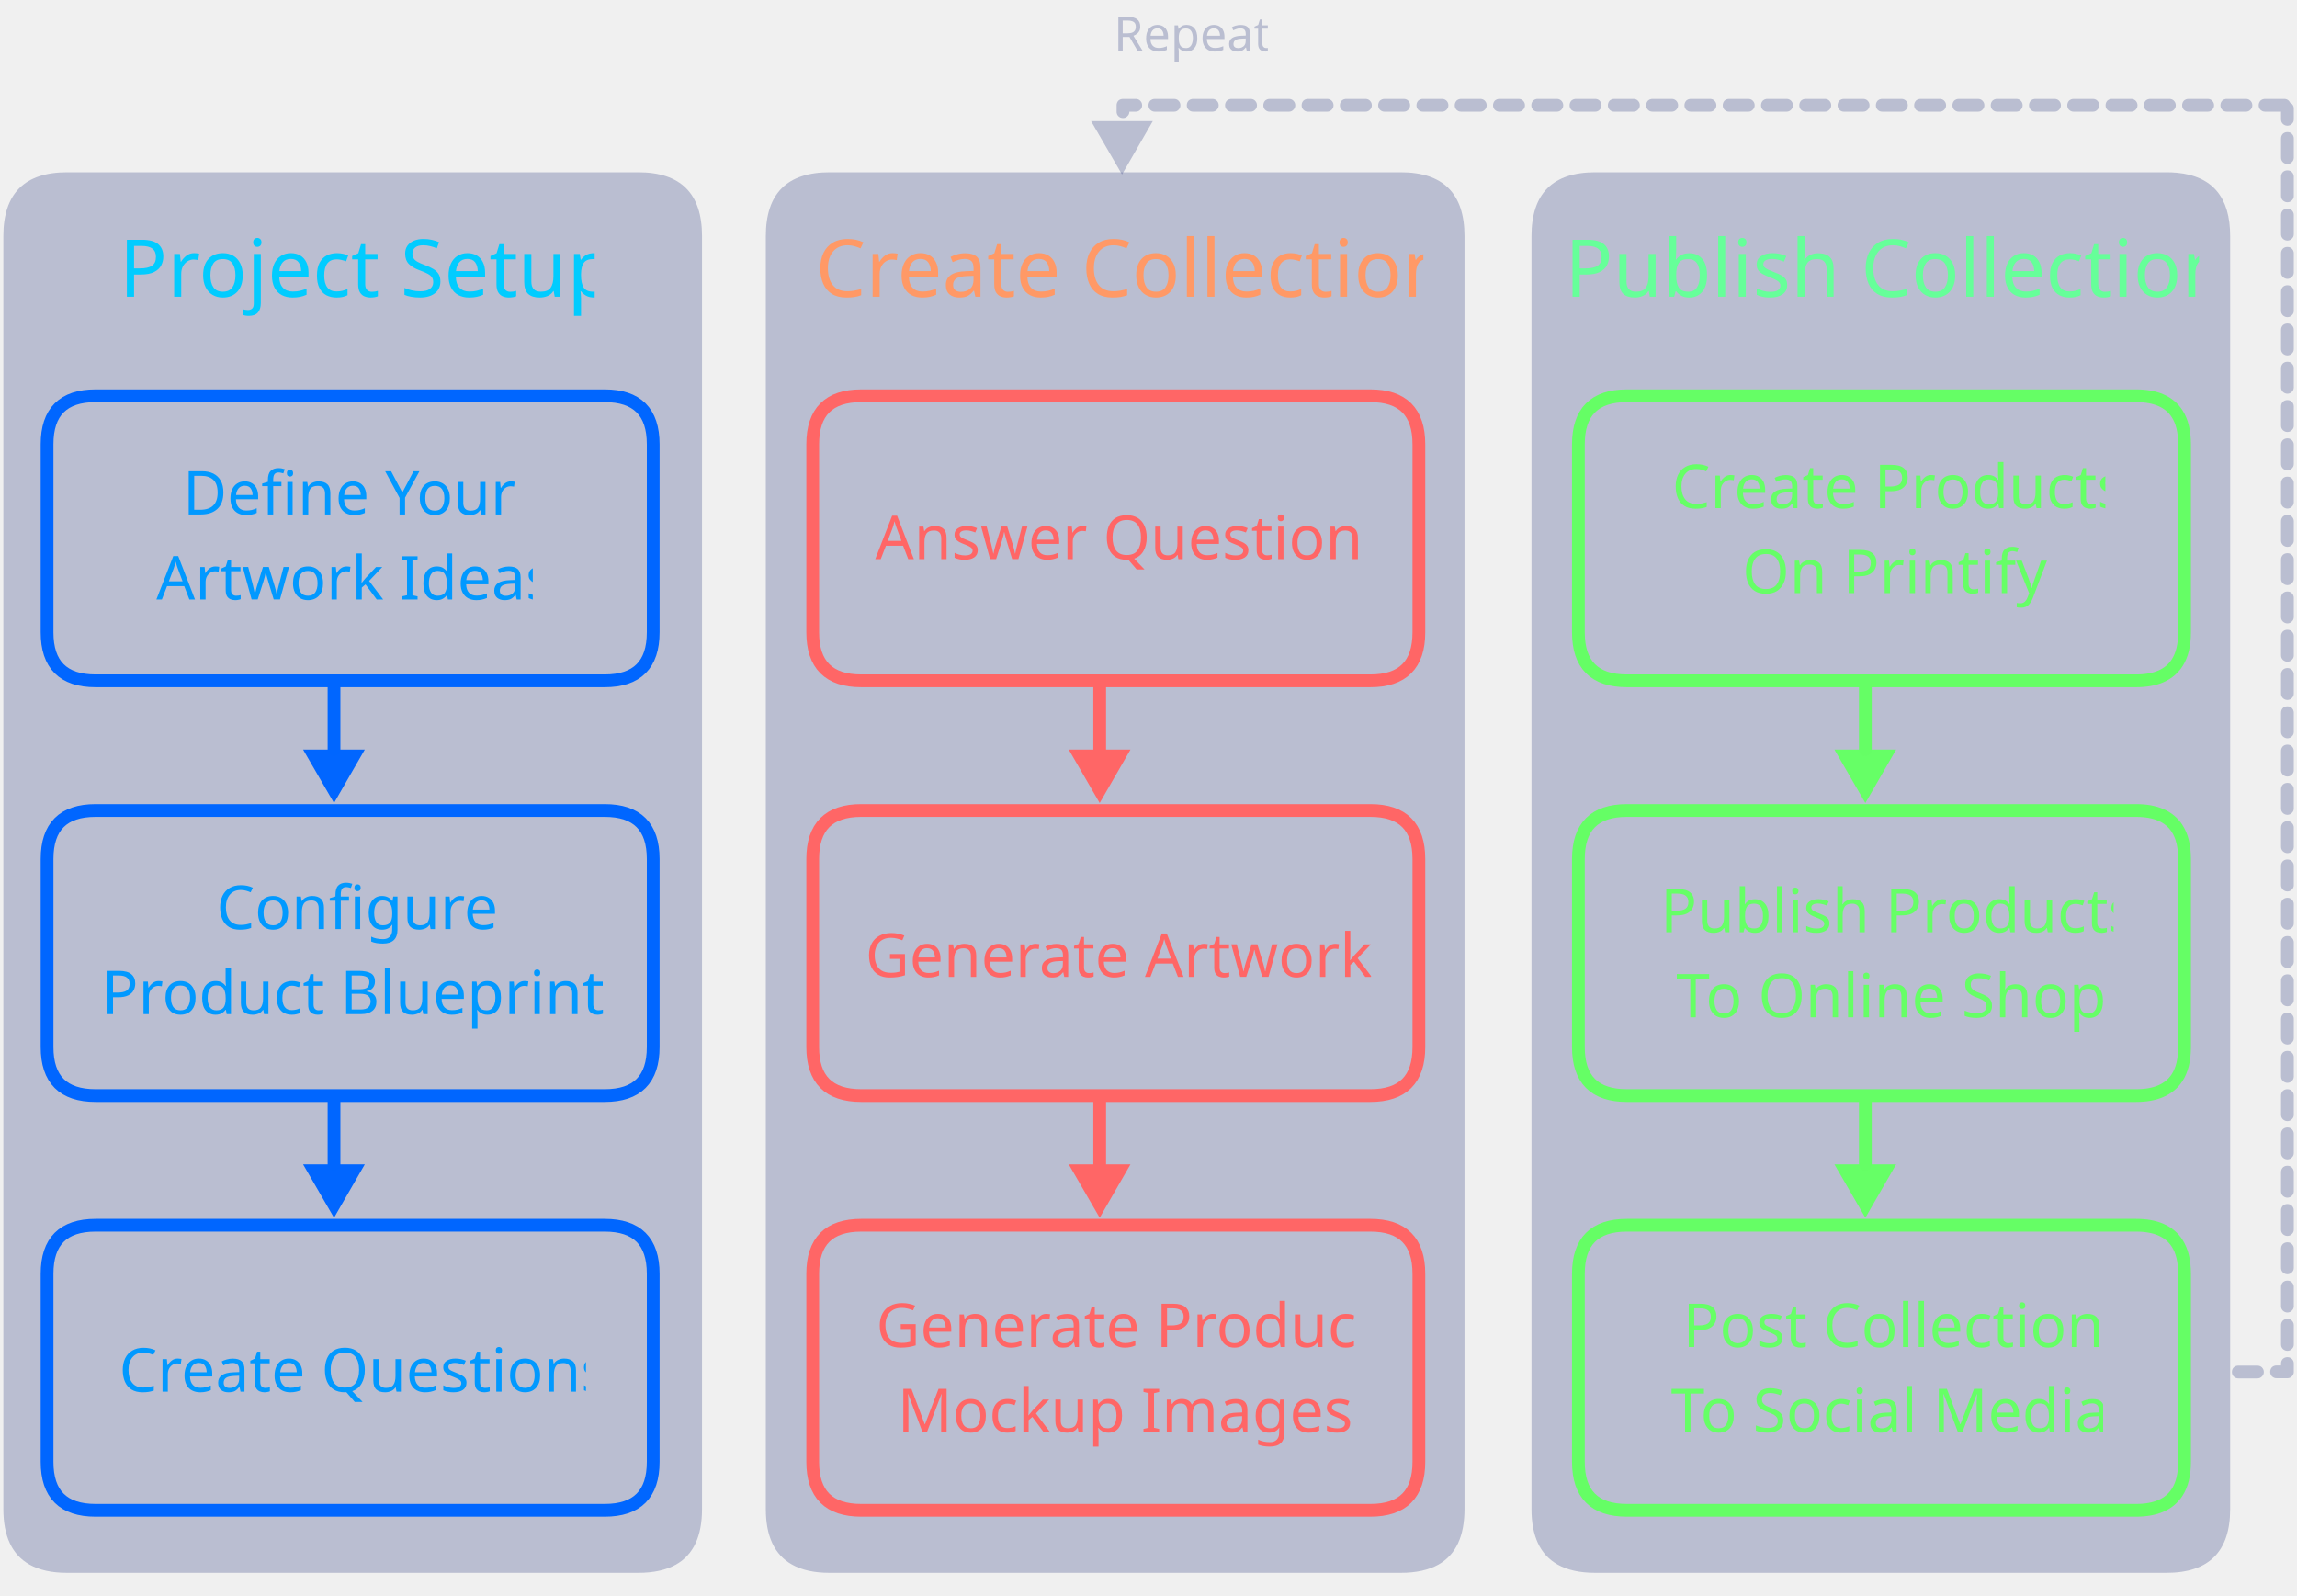
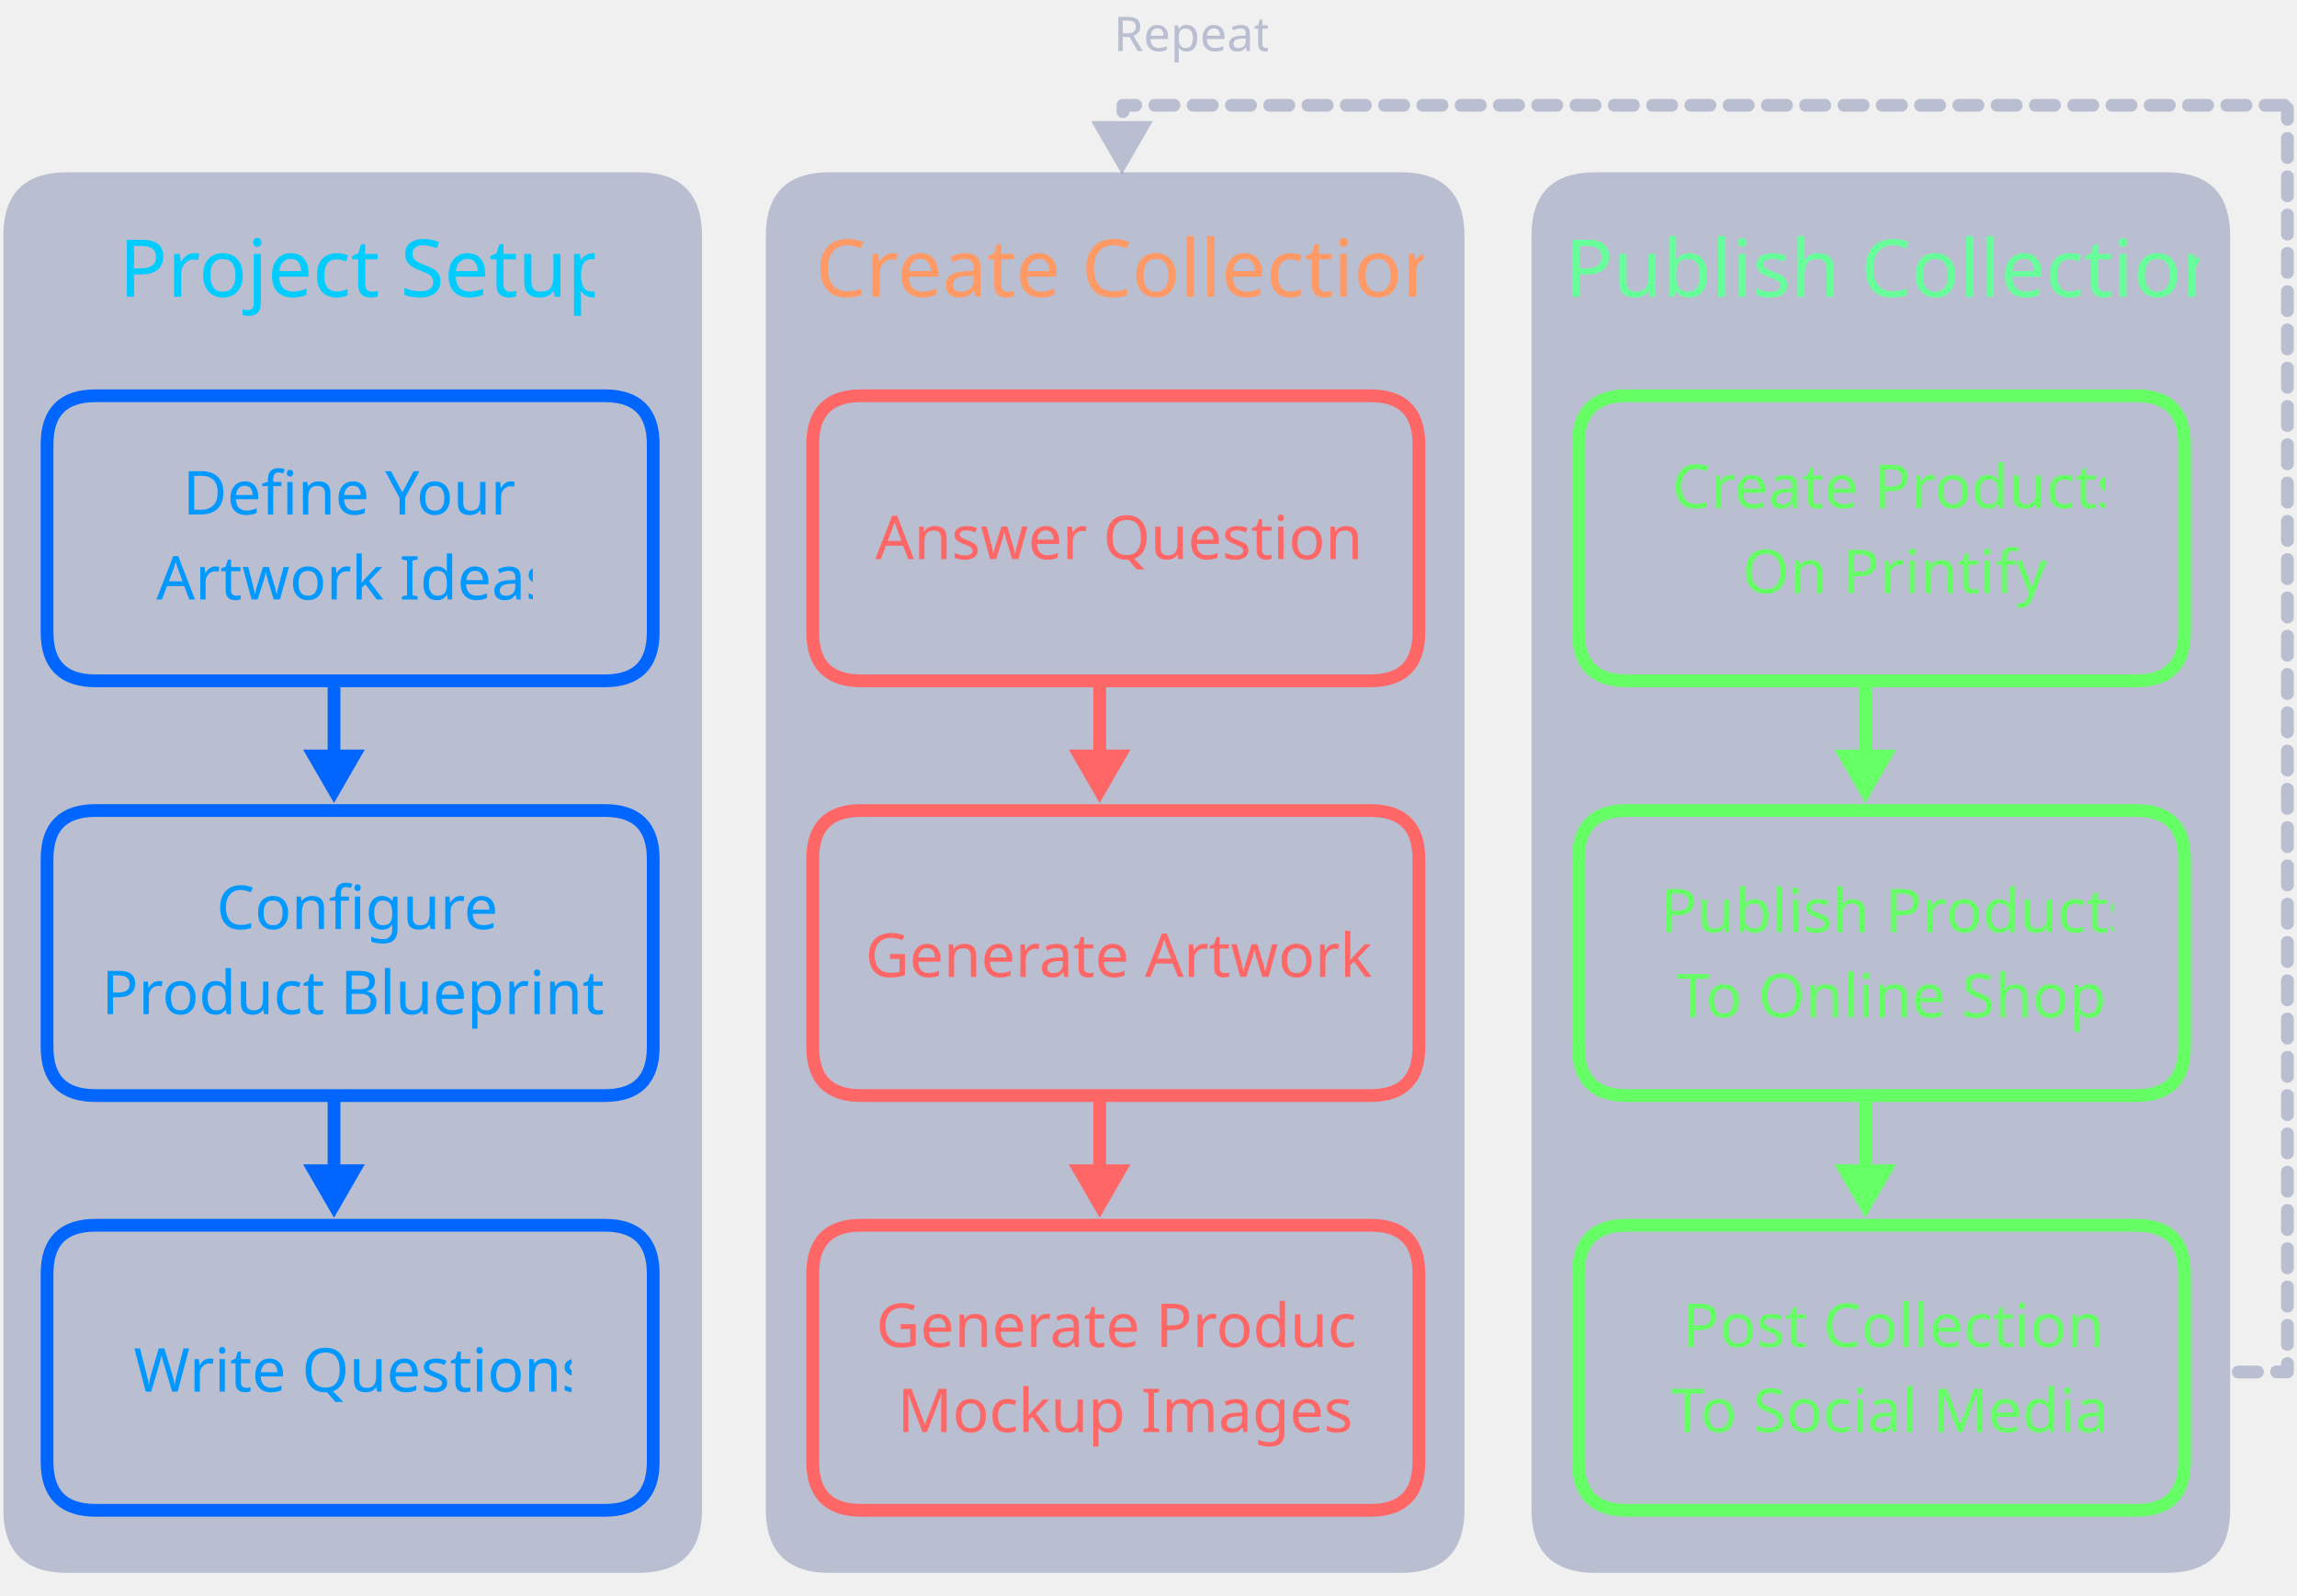
<svg xmlns="http://www.w3.org/2000/svg" xmlns:xlink="http://www.w3.org/1999/xlink" version="1.1" preserveAspectRatio="none" x="0px" y="0px" width="720px" height="500px" viewBox="0 0 720 500">
  <defs>
    <g id="Layer2_0_FILL">
      <path fill="#162772" fill-opacity="0.247" stroke="none" d=" M 220.05 74 Q 220.05 54 200.05 54 L 21.05 54 Q 1.05 54 1.05 74 L 1.05 473 Q 1.05 485.8 9.25 490.4 13.85 493 21.05 493 L 200.05 493 Q 207.25 493 211.9 490.4 220.05 485.8 220.05 473 L 220.05 74 M 459.05 74 Q 459.05 54 439.05 54 L 260.05 54 Q 240.05 54 240.05 74 L 240.05 473 Q 240.05 485.8 248.25 490.4 252.85 493 260.05 493 L 439.05 493 Q 446.25 493 450.9 490.4 459.05 485.8 459.05 473 L 459.05 74 M 682.4 54.15 Q 680.8 54 679.05 54 L 500.05 54 Q 480.05 54 480.05 74 L 480.05 473 Q 480.05 485.8 488.25 490.4 492.85 493 500.05 493 L 679.05 493 Q 699.05 493 699.05 473 L 699.05 74 Q 699.05 55.75 682.4 54.15 Z" />
    </g>
    <g id="Layer1_0_FILL">
-       <path fill="#162772" fill-opacity="0.247" stroke="none" d=" M 352 37.95 L 342 37.95 351.7 54.7 361.35 37.95 352 37.95 Z" />
      <path fill="#0066FF" fill-opacity="0.996" stroke="none" d=" M 104.7 381.7 L 114.35 364.95 104.7 364.95 95 364.95 104.7 381.7 M 114.35 234.95 L 104.7 234.95 95 234.95 104.7 251.7 114.35 234.95 Z" />
      <path fill="#66FF66" fill-opacity="0.996" stroke="none" d=" M 584.7 381.7 L 594.35 364.95 584.7 364.95 575 364.95 584.7 381.7 M 594.35 234.95 L 584.7 234.95 575 234.95 584.7 251.7 594.35 234.95 Z" />
-       <path fill="#FF6666" fill-opacity="0.996" stroke="none" d=" M 335 364.95 L 344.7 381.7 354.35 364.95 344.7 364.95 335 364.95 M 344.7 234.95 L 335 234.95 344.7 251.7 354.35 234.95 344.7 234.95 Z" />
+       <path fill="#FF6666" fill-opacity="0.996" stroke="none" d=" M 344.7 381.7 L 354.35 364.95 344.7 364.95 335 364.95 344.7 381.7 M 354.35 234.95 L 344.7 234.95 335 234.95 344.7 251.7 354.35 234.95 Z" />
+       <path fill="#162772" fill-opacity="0.247" stroke="none" d=" M 361.35 37.95 L 352 37.95 342 37.95 351.7 54.7 361.35 37.95 Z" />
    </g>
    <g id="Layer1_0_STROKES_1_FILL">
      <path fill="#162772" fill-opacity="0.247" stroke="none" d=" M 357.4 31.55 Q 356.834 30.995 356 31 L 352 31 Q 351.166 30.995 350.55 31.55 349.995 32.166 350 33 L 350 35 Q 349.995 35.834 350.55 36.4 351.166 37.005 352 37 352.834 37.005 353.4 36.4 354.005 35.834 354 35 L 356 35 Q 356.834 35.005 357.4 34.4 358.005 33.834 358 33 358.005 32.166 357.4 31.55 M 369.4 31.55 Q 368.834 30.995 368 31 L 362 31 Q 361.166 30.995 360.55 31.55 359.995 32.166 360 33 359.995 33.834 360.55 34.4 361.166 35.005 362 35 L 368 35 Q 368.834 35.005 369.4 34.4 370.005 33.834 370 33 370.005 32.166 369.4 31.55 M 384.55 31.55 Q 383.995 32.166 384 33 383.995 33.834 384.55 34.4 385.166 35.005 386 35 L 392 35 Q 392.834 35.005 393.4 34.4 394.005 33.834 394 33 394.005 32.166 393.4 31.55 392.834 30.995 392 31 L 386 31 Q 385.166 30.995 384.55 31.55 M 380 35 Q 380.834 35.005 381.4 34.4 382.005 33.834 382 33 382.005 32.166 381.4 31.55 380.834 30.995 380 31 L 374 31 Q 373.166 30.995 372.55 31.55 371.995 32.166 372 33 371.995 33.834 372.55 34.4 373.166 35.005 374 35 L 380 35 M 440 35 Q 440.834 35.005 441.4 34.4 442.005 33.834 442 33 442.005 32.166 441.4 31.55 440.834 30.995 440 31 L 434 31 Q 433.166 30.995 432.55 31.55 431.995 32.166 432 33 431.995 33.834 432.55 34.4 433.166 35.005 434 35 L 440 35 M 406 33 Q 406.005 32.166 405.4 31.55 404.834 30.995 404 31 L 398 31 Q 397.166 30.995 396.55 31.55 395.995 32.166 396 33 395.995 33.834 396.55 34.4 397.166 35.005 398 35 L 404 35 Q 404.834 35.005 405.4 34.4 406.005 33.834 406 33 M 420 33 Q 419.995 33.834 420.55 34.4 421.166 35.005 422 35 L 428 35 Q 428.834 35.005 429.4 34.4 430.005 33.834 430 33 430.005 32.166 429.4 31.55 428.834 30.995 428 31 L 422 31 Q 421.166 30.995 420.55 31.55 419.995 32.166 420 33 M 416 35 Q 416.834 35.005 417.4 34.4 418.005 33.834 418 33 418.005 32.166 417.4 31.55 416.834 30.995 416 31 L 410 31 Q 409.166 30.995 408.55 31.55 407.995 32.166 408 33 407.995 33.834 408.55 34.4 409.166 35.005 410 35 L 416 35 M 476 35 Q 476.834 35.005 477.4 34.4 478.005 33.834 478 33 478.005 32.166 477.4 31.55 476.834 30.995 476 31 L 470 31 Q 469.166 30.995 468.55 31.55 467.995 32.166 468 33 467.995 33.834 468.55 34.4 469.166 35.005 470 35 L 476 35 M 453.4 31.55 Q 452.834 30.995 452 31 L 446 31 Q 445.166 30.995 444.55 31.55 443.995 32.166 444 33 443.995 33.834 444.55 34.4 445.166 35.005 446 35 L 452 35 Q 452.834 35.005 453.4 34.4 454.005 33.834 454 33 454.005 32.166 453.4 31.55 M 456 33 Q 455.995 33.834 456.55 34.4 457.166 35.005 458 35 L 464 35 Q 464.834 35.005 465.4 34.4 466.005 33.834 466 33 466.005 32.166 465.4 31.55 464.834 30.995 464 31 L 458 31 Q 457.166 30.995 456.55 31.55 455.995 32.166 456 33 M 518 35 L 524 35 Q 524.834 35.005 525.4 34.4 526.005 33.834 526 33 526.005 32.166 525.4 31.55 524.834 30.995 524 31 L 518 31 Q 517.166 30.995 516.55 31.55 515.995 32.166 516 33 515.995 33.834 516.55 34.4 517.166 35.005 518 35 M 489.4 31.55 Q 488.834 30.995 488 31 L 482 31 Q 481.166 30.995 480.55 31.55 479.995 32.166 480 33 479.995 33.834 480.55 34.4 481.166 35.005 482 35 L 488 35 Q 488.834 35.005 489.4 34.4 490.005 33.834 490 33 490.005 32.166 489.4 31.55 M 504 33 Q 503.995 33.834 504.55 34.4 505.166 35.005 506 35 L 512 35 Q 512.834 35.005 513.4 34.4 514.005 33.834 514 33 514.005 32.166 513.4 31.55 512.834 30.995 512 31 L 506 31 Q 505.166 30.995 504.55 31.55 503.995 32.166 504 33 M 500 35 Q 500.834 35.005 501.4 34.4 502.005 33.834 502 33 502.005 32.166 501.4 31.55 500.834 30.995 500 31 L 494 31 Q 493.166 30.995 492.55 31.55 491.995 32.166 492 33 491.995 33.834 492.55 34.4 493.166 35.005 494 35 L 500 35 M 560 35 Q 560.834 35.005 561.4 34.4 562.005 33.834 562 33 562.005 32.166 561.4 31.55 560.834 30.995 560 31 L 554 31 Q 553.166 30.995 552.55 31.55 551.995 32.166 552 33 551.995 33.834 552.55 34.4 553.166 35.005 554 35 L 560 35 M 540 33 Q 539.995 33.834 540.55 34.4 541.166 35.005 542 35 L 548 35 Q 548.834 35.005 549.4 34.4 550.005 33.834 550 33 550.005 32.166 549.4 31.55 548.834 30.995 548 31 L 542 31 Q 541.166 30.995 540.55 31.55 539.995 32.166 540 33 M 537.4 34.4 Q 538.005 33.834 538 33 538.005 32.166 537.4 31.55 536.834 30.995 536 31 L 530 31 Q 529.166 30.995 528.55 31.55 527.995 32.166 528 33 527.995 33.834 528.55 34.4 529.166 35.005 530 35 L 536 35 Q 536.834 35.005 537.4 34.4 M 597.4 34.4 Q 598.005 33.834 598 33 598.005 32.166 597.4 31.55 596.834 30.995 596 31 L 590 31 Q 589.166 30.995 588.55 31.55 587.995 32.166 588 33 587.995 33.834 588.55 34.4 589.166 35.005 590 35 L 596 35 Q 596.834 35.005 597.4 34.4 M 573.4 31.55 Q 572.834 30.995 572 31 L 566 31 Q 565.166 30.995 564.55 31.55 563.995 32.166 564 33 563.995 33.834 564.55 34.4 565.166 35.005 566 35 L 572 35 Q 572.834 35.005 573.4 34.4 574.005 33.834 574 33 574.005 32.166 573.4 31.55 M 578 35 L 584 35 Q 584.834 35.005 585.4 34.4 586.005 33.834 586 33 586.005 32.166 585.4 31.55 584.834 30.995 584 31 L 578 31 Q 577.166 30.995 576.55 31.55 575.995 32.166 576 33 575.995 33.834 576.55 34.4 577.166 35.005 578 35 M 638 35 L 644 35 Q 644.834 35.005 645.4 34.4 646.005 33.834 646 33 646.005 32.166 645.4 31.55 644.834 30.995 644 31 L 638 31 Q 637.166 30.995 636.55 31.55 635.995 32.166 636 33 635.995 33.834 636.55 34.4 637.166 35.005 638 35 M 609.4 31.55 Q 608.834 30.995 608 31 L 602 31 Q 601.166 30.995 600.55 31.55 599.995 32.166 600 33 599.995 33.834 600.55 34.4 601.166 35.005 602 35 L 608 35 Q 608.834 35.005 609.4 34.4 610.005 33.834 610 33 610.005 32.166 609.4 31.55 M 624 33 Q 623.995 33.834 624.55 34.4 625.166 35.005 626 35 L 632 35 Q 632.834 35.005 633.4 34.4 634.005 33.834 634 33 634.005 32.166 633.4 31.55 632.834 30.995 632 31 L 626 31 Q 625.166 30.995 624.55 31.55 623.995 32.166 624 33 M 620 35 Q 620.834 35.005 621.4 34.4 622.005 33.834 622 33 622.005 32.166 621.4 31.55 620.834 30.995 620 31 L 614 31 Q 613.166 30.995 612.55 31.55 611.995 32.166 612 33 611.995 33.834 612.55 34.4 613.166 35.005 614 35 L 620 35 M 719 430 L 719 427.4 Q 719.005 426.566 718.4 425.95 717.834 425.395 717 425.4 716.166 425.395 715.55 425.95 714.995 426.566 715 427.4 L 715 428 713.6 428 Q 712.766 427.995 712.15 428.55 711.595 429.166 711.6 430 711.595 430.834 712.15 431.4 712.766 432.005 713.6 432 L 717 432 Q 717.834 432.005 718.4 431.4 719.005 430.834 719 430 M 700.15 431.45 Q 700.766 432.055 701.6 432.05 L 707.6 432.05 Q 708.434 432.055 709 431.45 709.605 430.884 709.6 430.05 709.605 429.216 709 428.6 708.434 428.045 707.6 428.05 L 701.6 428.05 Q 700.766 428.045 700.15 428.6 699.595 429.216 699.6 430.05 699.595 430.884 700.15 431.45 M 717 413.4 Q 716.166 413.395 715.55 413.95 714.995 414.566 715 415.4 L 715 421.4 Q 714.995 422.234 715.55 422.8 716.166 423.405 717 423.4 717.834 423.405 718.4 422.8 719.005 422.234 719 421.4 L 719 415.4 Q 719.005 414.566 718.4 413.95 717.834 413.395 717 413.4 M 718.4 401.95 Q 717.834 401.395 717 401.4 716.166 401.395 715.55 401.95 714.995 402.566 715 403.4 L 715 409.4 Q 714.995 410.234 715.55 410.8 716.166 411.405 717 411.4 717.834 411.405 718.4 410.8 719.005 410.234 719 409.4 L 719 403.4 Q 719.005 402.566 718.4 401.95 M 715.55 389.95 Q 714.995 390.566 715 391.4 L 715 397.4 Q 714.995 398.234 715.55 398.8 716.166 399.405 717 399.4 717.834 399.405 718.4 398.8 719.005 398.234 719 397.4 L 719 391.4 Q 719.005 390.566 718.4 389.95 717.834 389.395 717 389.4 716.166 389.395 715.55 389.95 M 718.4 377.95 Q 717.834 377.395 717 377.4 716.166 377.395 715.55 377.95 714.995 378.566 715 379.4 L 715 385.4 Q 714.995 386.234 715.55 386.8 716.166 387.405 717 387.4 717.834 387.405 718.4 386.8 719.005 386.234 719 385.4 L 719 379.4 Q 719.005 378.566 718.4 377.95 M 717 365.4 Q 716.166 365.395 715.55 365.95 714.995 366.566 715 367.4 L 715 373.4 Q 714.995 374.234 715.55 374.8 716.166 375.405 717 375.4 717.834 375.405 718.4 374.8 719.005 374.234 719 373.4 L 719 367.4 Q 719.005 366.566 718.4 365.95 717.834 365.395 717 365.4 M 718.4 353.95 Q 717.834 353.395 717 353.4 716.166 353.395 715.55 353.95 714.995 354.566 715 355.4 L 715 361.4 Q 714.995 362.234 715.55 362.8 716.166 363.405 717 363.4 717.834 363.405 718.4 362.8 719.005 362.234 719 361.4 L 719 355.4 Q 719.005 354.566 718.4 353.95 M 715.55 341.95 Q 714.995 342.566 715 343.4 L 715 349.4 Q 714.995 350.234 715.55 350.8 716.166 351.405 717 351.4 717.834 351.405 718.4 350.8 719.005 350.234 719 349.4 L 719 343.4 Q 719.005 342.566 718.4 341.95 717.834 341.395 717 341.4 716.166 341.395 715.55 341.95 M 718.4 329.95 Q 717.834 329.395 717 329.4 716.166 329.395 715.55 329.95 714.995 330.566 715 331.4 L 715 337.4 Q 714.995 338.234 715.55 338.8 716.166 339.405 717 339.4 717.834 339.405 718.4 338.8 719.005 338.234 719 337.4 L 719 331.4 Q 719.005 330.566 718.4 329.95 M 717 317.4 Q 716.166 317.395 715.55 317.95 714.995 318.566 715 319.4 L 715 325.4 Q 714.995 326.234 715.55 326.8 716.166 327.405 717 327.4 717.834 327.405 718.4 326.8 719.005 326.234 719 325.4 L 719 319.4 Q 719.005 318.566 718.4 317.95 717.834 317.395 717 317.4 M 718.4 305.95 Q 717.834 305.395 717 305.4 716.166 305.395 715.55 305.95 714.995 306.566 715 307.4 L 715 313.4 Q 714.995 314.234 715.55 314.8 716.166 315.405 717 315.4 717.834 315.405 718.4 314.8 719.005 314.234 719 313.4 L 719 307.4 Q 719.005 306.566 718.4 305.95 M 715.55 293.95 Q 714.995 294.566 715 295.4 L 715 301.4 Q 714.995 302.234 715.55 302.8 716.166 303.405 717 303.4 717.834 303.405 718.4 302.8 719.005 302.234 719 301.4 L 719 295.4 Q 719.005 294.566 718.4 293.95 717.834 293.395 717 293.4 716.166 293.395 715.55 293.95 M 718.4 281.95 Q 717.834 281.395 717 281.4 716.166 281.395 715.55 281.95 714.995 282.566 715 283.4 L 715 289.4 Q 714.995 290.234 715.55 290.8 716.166 291.405 717 291.4 717.834 291.405 718.4 290.8 719.005 290.234 719 289.4 L 719 283.4 Q 719.005 282.566 718.4 281.95 M 717 269.4 Q 716.166 269.395 715.55 269.95 714.995 270.566 715 271.4 L 715 277.4 Q 714.995 278.234 715.55 278.8 716.166 279.405 717 279.4 717.834 279.405 718.4 278.8 719.005 278.234 719 277.4 L 719 271.4 Q 719.005 270.566 718.4 269.95 717.834 269.395 717 269.4 M 718.4 257.95 Q 717.834 257.395 717 257.4 716.166 257.395 715.55 257.95 714.995 258.566 715 259.4 L 715 265.4 Q 714.995 266.234 715.55 266.8 716.166 267.405 717 267.4 717.834 267.405 718.4 266.8 719.005 266.234 719 265.4 L 719 259.4 Q 719.005 258.566 718.4 257.95 M 715.55 245.95 Q 714.995 246.566 715 247.4 L 715 253.4 Q 714.995 254.234 715.55 254.8 716.166 255.405 717 255.4 717.834 255.405 718.4 254.8 719.005 254.234 719 253.4 L 719 247.4 Q 719.005 246.566 718.4 245.95 717.834 245.395 717 245.4 716.166 245.395 715.55 245.95 M 718.4 233.95 Q 717.834 233.395 717 233.4 716.166 233.395 715.55 233.95 714.995 234.566 715 235.4 L 715 241.4 Q 714.995 242.234 715.55 242.8 716.166 243.405 717 243.4 717.834 243.405 718.4 242.8 719.005 242.234 719 241.4 L 719 235.4 Q 719.005 234.566 718.4 233.95 M 717 221.4 Q 716.166 221.395 715.55 221.95 714.995 222.566 715 223.4 L 715 229.4 Q 714.995 230.234 715.55 230.8 716.166 231.405 717 231.4 717.834 231.405 718.4 230.8 719.005 230.234 719 229.4 L 719 223.4 Q 719.005 222.566 718.4 221.95 717.834 221.395 717 221.4 M 718.4 209.95 Q 717.834 209.395 717 209.4 716.166 209.395 715.55 209.95 714.995 210.566 715 211.4 L 715 217.4 Q 714.995 218.234 715.55 218.8 716.166 219.405 717 219.4 717.834 219.405 718.4 218.8 719.005 218.234 719 217.4 L 719 211.4 Q 719.005 210.566 718.4 209.95 M 715.55 185.95 Q 714.995 186.566 715 187.4 L 715 193.4 Q 714.995 194.234 715.55 194.8 716.166 195.405 717 195.4 717.834 195.405 718.4 194.8 719.005 194.234 719 193.4 L 719 187.4 Q 719.005 186.566 718.4 185.95 717.834 185.395 717 185.4 716.166 185.395 715.55 185.95 M 717 197.4 Q 716.166 197.395 715.55 197.95 714.995 198.566 715 199.4 L 715 205.4 Q 714.995 206.234 715.55 206.8 716.166 207.405 717 207.4 717.834 207.405 718.4 206.8 719.005 206.234 719 205.4 L 719 199.4 Q 719.005 198.566 718.4 197.95 717.834 197.395 717 197.4 M 719 181.4 L 719 175.4 Q 719.005 174.566 718.4 173.95 717.834 173.395 717 173.4 716.166 173.395 715.55 173.95 714.995 174.566 715 175.4 L 715 181.4 Q 714.995 182.234 715.55 182.8 716.166 183.405 717 183.4 717.834 183.405 718.4 182.8 719.005 182.234 719 181.4 M 715 163.4 L 715 169.4 Q 714.995 170.234 715.55 170.8 716.166 171.405 717 171.4 717.834 171.405 718.4 170.8 719.005 170.234 719 169.4 L 719 163.4 Q 719.005 162.566 718.4 161.95 717.834 161.395 717 161.4 716.166 161.395 715.55 161.95 714.995 162.566 715 163.4 M 719 157.4 L 719 151.4 Q 719.005 150.566 718.4 149.95 717.834 149.395 717 149.4 716.166 149.395 715.55 149.95 714.995 150.566 715 151.4 L 715 157.4 Q 714.995 158.234 715.55 158.8 716.166 159.405 717 159.4 717.834 159.405 718.4 158.8 719.005 158.234 719 157.4 M 715.55 137.95 Q 714.995 138.566 715 139.4 L 715 145.4 Q 714.995 146.234 715.55 146.8 716.166 147.405 717 147.4 717.834 147.405 718.4 146.8 719.005 146.234 719 145.4 L 719 139.4 Q 719.005 138.566 718.4 137.95 717.834 137.395 717 137.4 716.166 137.395 715.55 137.95 M 719 133.4 L 719 127.4 Q 719.005 126.566 718.4 125.95 717.834 125.395 717 125.4 716.166 125.395 715.55 125.95 714.995 126.566 715 127.4 L 715 133.4 Q 714.995 134.234 715.55 134.8 716.166 135.405 717 135.4 717.834 135.405 718.4 134.8 719.005 134.234 719 133.4 M 715 115.4 L 715 121.4 Q 714.995 122.234 715.55 122.8 716.166 123.405 717 123.4 717.834 123.405 718.4 122.8 719.005 122.234 719 121.4 L 719 115.4 Q 719.005 114.566 718.4 113.95 717.834 113.395 717 113.4 716.166 113.395 715.55 113.95 714.995 114.566 715 115.4 M 719 109.4 L 719 103.4 Q 719.005 102.566 718.4 101.95 717.834 101.395 717 101.4 716.166 101.395 715.55 101.95 714.995 102.566 715 103.4 L 715 109.4 Q 714.995 110.234 715.55 110.8 716.166 111.405 717 111.4 717.834 111.405 718.4 110.8 719.005 110.234 719 109.4 M 715.55 89.95 Q 714.995 90.566 715 91.4 L 715 97.4 Q 714.995 98.234 715.55 98.8 716.166 99.405 717 99.4 717.834 99.405 718.4 98.8 719.005 98.234 719 97.4 L 719 91.4 Q 719.005 90.566 718.4 89.95 717.834 89.395 717 89.4 716.166 89.395 715.55 89.95 M 719 85.4 L 719 79.4 Q 719.005 78.566 718.4 77.95 717.834 77.395 717 77.4 716.166 77.395 715.55 77.95 714.995 78.566 715 79.4 L 715 85.4 Q 714.995 86.234 715.55 86.8 716.166 87.405 717 87.4 717.834 87.405 718.4 86.8 719.005 86.234 719 85.4 M 717 65.4 Q 716.166 65.395 715.55 65.95 714.995 66.566 715 67.4 L 715 73.4 Q 714.995 74.234 715.55 74.8 716.166 75.405 717 75.4 717.834 75.405 718.4 74.8 719.005 74.234 719 73.4 L 719 67.4 Q 719.005 66.566 718.4 65.95 717.834 65.395 717 65.4 M 719 61.4 L 719 55.4 Q 719.005 54.566 718.4 53.95 717.834 53.395 717 53.4 716.166 53.395 715.55 53.95 714.995 54.566 715 55.4 L 715 61.4 Q 714.995 62.234 715.55 62.8 716.166 63.405 717 63.4 717.834 63.405 718.4 62.8 719.005 62.234 719 61.4 M 680 35 Q 680.834 35.005 681.4 34.4 682.005 33.834 682 33 682.005 32.166 681.4 31.55 680.834 30.995 680 31 L 674 31 Q 673.166 30.995 672.55 31.55 671.995 32.166 672 33 671.995 33.834 672.55 34.4 673.166 35.005 674 35 L 680 35 M 648.55 31.55 Q 647.995 32.166 648 33 647.995 33.834 648.55 34.4 649.166 35.005 650 35 L 656 35 Q 656.834 35.005 657.4 34.4 658.005 33.834 658 33 658.005 32.166 657.4 31.55 656.834 30.995 656 31 L 650 31 Q 649.166 30.995 648.55 31.55 M 660 33 Q 659.995 33.834 660.55 34.4 661.166 35.005 662 35 L 668 35 Q 668.834 35.005 669.4 34.4 670.005 33.834 670 33 670.005 32.166 669.4 31.55 668.834 30.995 668 31 L 662 31 Q 661.166 30.995 660.55 31.55 659.995 32.166 660 33 M 715.55 41.95 Q 714.995 42.566 715 43.4 L 715 49.4 Q 714.995 50.234 715.55 50.8 716.166 51.405 717 51.4 717.834 51.405 718.4 50.8 719.005 50.234 719 49.4 L 719 43.4 Q 719.005 42.566 718.4 41.95 717.834 41.395 717 41.4 716.166 41.395 715.55 41.95 M 693.4 31.55 Q 692.834 30.995 692 31 L 686 31 Q 685.166 30.995 684.55 31.55 683.995 32.166 684 33 683.995 33.834 684.55 34.4 685.166 35.005 686 35 L 692 35 Q 692.834 35.005 693.4 34.4 694.005 33.834 694 33 694.005 32.166 693.4 31.55 M 708 33 Q 707.995 33.834 708.55 34.4 709.166 35.005 710 35 L 715 35 715 37.4 Q 714.995 38.234 715.55 38.8 716.166 39.405 717 39.4 717.834 39.405 718.4 38.8 719.005 38.234 719 37.4 L 719 34 Q 719.005 33.166 718.4 32.55 718.154 32.309 717.8 32.15 717.69 31.845 717.4 31.55 716.834 30.995 716 31 L 710 31 Q 709.166 30.995 708.55 31.55 707.995 32.166 708 33 M 704 35 Q 704.834 35.005 705.4 34.4 706.005 33.834 706 33 706.005 32.166 705.4 31.55 704.834 30.995 704 31 L 698 31 Q 697.166 30.995 696.55 31.55 695.995 32.166 696 33 695.995 33.834 696.55 34.4 697.166 35.005 698 35 L 704 35 Z" />
    </g>
    <path id="Layer1_0_1_STROKES" stroke="#0066FF" stroke-width="4" stroke-linejoin="round" stroke-linecap="round" fill="none" d=" M 29.95 124.05 L 189.55 124.05 Q 204.75 124.05 204.75 139.25 L 204.75 198.2 Q 204.75 213.4 189.55 213.4 L 29.95 213.4 Q 14.75 213.4 14.75 198.2 L 14.75 139.25 Q 14.75 124.05 29.95 124.05 Z M 104.7 214.7 L 104.7 234.95 M 29.95 254.05 L 189.55 254.05 Q 204.75 254.05 204.75 269.25 L 204.75 328.2 Q 204.75 343.4 189.55 343.4 L 29.95 343.4 Q 14.75 343.4 14.75 328.2 L 14.75 269.25 Q 14.75 254.05 29.95 254.05 Z M 104.7 344.7 L 104.7 364.95 M 29.95 384.05 L 189.55 384.05 Q 204.75 384.05 204.75 399.25 L 204.75 458.2 Q 204.75 473.4 189.55 473.4 L 29.95 473.4 Q 14.75 473.4 14.75 458.2 L 14.75 399.25 Q 14.75 384.05 29.95 384.05 Z" />
    <path id="Layer1_0_2_STROKES" stroke="#FF6666" stroke-width="4" stroke-linejoin="round" stroke-linecap="round" fill="none" d=" M 269.95 124.05 L 429.55 124.05 Q 444.75 124.05 444.75 139.25 L 444.75 198.2 Q 444.75 213.4 429.55 213.4 L 269.95 213.4 Q 254.75 213.4 254.75 198.2 L 254.75 139.25 Q 254.75 124.05 269.95 124.05 Z M 269.95 254.05 L 429.55 254.05 Q 444.75 254.05 444.75 269.25 L 444.75 328.2 Q 444.75 343.4 429.55 343.4 L 269.95 343.4 Q 254.75 343.4 254.75 328.2 L 254.75 269.25 Q 254.75 254.05 269.95 254.05 Z M 344.7 214.7 L 344.7 234.95 M 344.7 344.7 L 344.7 364.95 M 269.95 384.05 L 429.55 384.05 Q 444.75 384.05 444.75 399.25 L 444.75 458.2 Q 444.75 473.4 429.55 473.4 L 269.95 473.4 Q 254.75 473.4 254.75 458.2 L 254.75 399.25 Q 254.75 384.05 269.95 384.05 Z" />
    <path id="Layer1_0_3_STROKES" stroke="#65FE65" stroke-width="4" stroke-linejoin="round" stroke-linecap="round" fill="none" d=" M 509.95 124.05 L 669.55 124.05 Q 678.75 124.05 682.4 129.65 684.75 133.25 684.75 139.25 L 684.75 198.2 Q 684.75 204.2 682.4 207.8 678.75 213.4 669.55 213.4 L 509.95 213.4 Q 494.75 213.4 494.75 198.2 L 494.75 139.25 Q 494.75 124.05 509.95 124.05 Z M 509.95 254.05 L 669.55 254.05 Q 678.75 254.05 682.4 259.65 684.75 263.25 684.75 269.25 L 684.75 328.2 Q 684.75 334.2 682.4 337.8 678.75 343.4 669.55 343.4 L 509.95 343.4 Q 494.75 343.4 494.75 328.2 L 494.75 269.25 Q 494.75 254.05 509.95 254.05 Z M 509.95 384.05 L 669.55 384.05 Q 678.75 384.05 682.4 389.65 684.75 393.25 684.75 399.25 L 684.75 458.2 Q 684.75 464.2 682.4 467.8 678.75 473.4 669.55 473.4 L 509.95 473.4 Q 494.75 473.4 494.75 458.2 L 494.75 399.25 Q 494.75 384.05 509.95 384.05 Z M 584.7 214.7 L 584.7 234.95 M 584.7 344.7 L 584.7 364.95" />
  </defs>
  <g transform="matrix( 1, 0, 0, 1, 0,0) ">
    <use xlink:href="#Layer2_0_FILL" />
  </g>
  <g transform="matrix( 1, 0, 0, 1, 0,0) ">
    <use xlink:href="#Layer1_0_FILL" />
    <use xlink:href="#Layer1_0_1_STROKES" />
    <use xlink:href="#Layer1_0_2_STROKES" />
    <use xlink:href="#Layer1_0_3_STROKES" />
    <use xlink:href="#Layer1_0_STROKES_1_FILL" />
  </g>
  <g transform="matrix( 1.266663, 0, 0, 1.266663, 31.8,273.6) ">
    <clipPath id="Mask_Mask_1">
      <rect x="-2" y="-2" width="126.2" height="44.1" fill="#FFFFFF" stroke="none" />
    </clipPath>
    <text clip-path="url(#Mask_Mask_1)" writing-mode="lr">
      <tspan x="28.45" y="13.9" baseline-shift="0%" font-family="Microsoft Tai Le" font-size="15" fill="#0099FF" fill-opacity="0.996" xml:space="preserve">Configure</tspan>
      <tspan x="0.05" y="34.95" baseline-shift="0%" font-family="Microsoft Tai Le" font-size="15" fill="#0099FF" fill-opacity="0.996" xml:space="preserve">Product Blueprints</tspan>
    </text>
  </g>
  <g transform="matrix( 1.266663, 0, 0, 1.266663, 31.8,418.6) ">
    <clipPath id="Mask_Mask_2">
-       <rect x="2.3" y="-2" width="117.6" height="23.05" fill="#FFFFFF" stroke="none" />
+       <rect x="5.85" y="-2" width="110.5" height="23.05" fill="#FFFFFF" stroke="none" />
    </clipPath>
    <text clip-path="url(#Mask_Mask_2)" writing-mode="lr">
-       <tspan x="4.35" y="13.9" baseline-shift="0%" font-family="Microsoft Tai Le" font-size="15" fill="#0099FF" fill-opacity="0.996" xml:space="preserve">Create Questions</tspan>
+       <tspan x="7.95" y="13.9" baseline-shift="0%" font-family="Microsoft Tai Le" font-size="15" fill="#0099FF" fill-opacity="0.996" xml:space="preserve">Write Questions</tspan>
    </text>
  </g>
  <g transform="matrix( 1.266663, 0, 0, 1.266663, 48.95,143.65) ">
    <clipPath id="Mask_Mask_3">
      <rect x="-2" y="-2" width="95.2" height="44.1" fill="#FFFFFF" stroke="none" />
    </clipPath>
    <text clip-path="url(#Mask_Mask_3)" writing-mode="lr">
      <tspan x="6.6" y="13.9" baseline-shift="0%" font-family="Microsoft Tai Le" font-size="15" fill="#0099FF" fill-opacity="0.996" xml:space="preserve">Define Your</tspan>
      <tspan x="0.05" y="34.95" baseline-shift="0%" font-family="Microsoft Tai Le" font-size="15" fill="#0099FF" fill-opacity="0.996" xml:space="preserve">Artwork Ideas</tspan>
    </text>
  </g>
  <g transform="matrix( 1.266663, 0, 0, 1.266663, 271.8,288.6) ">
    <clipPath id="Mask_Mask_4">
      <rect x="-2.5" y="-2" width="127.2" height="23.05" fill="#FFFFFF" stroke="none" />
    </clipPath>
    <text clip-path="url(#Mask_Mask_4)" writing-mode="lr">
      <tspan x="-0.45" y="13.9" baseline-shift="0%" font-family="Microsoft Tai Le" font-size="15" fill="#FF6666" fill-opacity="0.996" xml:space="preserve">Generate Artworks</tspan>
    </text>
  </g>
  <g transform="matrix( 1.266663, 0, 0, 1.266663, 270.8,404.6) ">
    <clipPath id="Mask_Mask_5">
      <rect x="0.95" y="-2" width="120.3" height="44.1" fill="#FFFFFF" stroke="none" />
    </clipPath>
    <text clip-path="url(#Mask_Mask_5)" writing-mode="lr">
      <tspan x="3" y="13.9" baseline-shift="0%" font-family="Microsoft Tai Le" font-size="15" fill="#FF6666" fill-opacity="0.996" xml:space="preserve">Generate Product</tspan>
      <tspan x="8.3" y="34.95" baseline-shift="0%" font-family="Microsoft Tai Le" font-size="15" fill="#FF6666" fill-opacity="0.996" xml:space="preserve">Mockup Images</tspan>
    </text>
  </g>
  <g transform="matrix( 1.266663, 0, 0, 1.266663, 291.95,157.65) ">
    <clipPath id="Mask_Mask_6">
      <rect x="-15.95" y="-2" width="123.1" height="23.05" fill="#FFFFFF" stroke="none" />
    </clipPath>
    <text clip-path="url(#Mask_Mask_6)" writing-mode="lr">
      <tspan x="-13.9" y="13.9" baseline-shift="0%" font-family="Microsoft Tai Le" font-size="15" fill="#FF6666" fill-opacity="0.996" xml:space="preserve">Answer Questions</tspan>
    </text>
  </g>
  <g transform="matrix( 1.266663, 0, 0, 1.266663, 512.8,274.6) ">
    <clipPath id="Mask_Mask_7">
      <rect x="4" y="-2" width="114.2" height="44.1" fill="#FFFFFF" stroke="none" />
    </clipPath>
    <text clip-path="url(#Mask_Mask_7)" writing-mode="lr">
      <tspan x="6.05" y="13.9" baseline-shift="0%" font-family="Microsoft Tai Le" font-size="15" fill="#66FF66" fill-opacity="0.996" xml:space="preserve">Publish Products</tspan>
      <tspan x="9.95" y="34.95" baseline-shift="0%" font-family="Microsoft Tai Le" font-size="15" fill="#66FF66" fill-opacity="0.996" xml:space="preserve">To Online Shop</tspan>
    </text>
  </g>
  <g transform="matrix( 1.266663, 0, 0, 1.266663, 512.8,404.6) ">
    <clipPath id="Mask_Mask_8">
      <rect x="6.6" y="-2" width="109" height="44.1" fill="#FFFFFF" stroke="none" />
    </clipPath>
    <text clip-path="url(#Mask_Mask_8)" writing-mode="lr">
      <tspan x="11.6" y="13.9" baseline-shift="0%" font-family="Microsoft Tai Le" font-size="15" fill="#66FF66" fill-opacity="0.996" xml:space="preserve">Post Collection</tspan>
      <tspan x="8.65" y="34.95" baseline-shift="0%" font-family="Microsoft Tai Le" font-size="15" fill="#66FF66" fill-opacity="0.996" xml:space="preserve">To Social Media</tspan>
    </text>
  </g>
  <g transform="matrix( 1.266663, 0, 0, 1.266663, 532.95,141.65) ">
    <clipPath id="Mask_Mask_9">
      <rect x="-9.05" y="-2" width="109.3" height="44.1" fill="#FFFFFF" stroke="none" />
    </clipPath>
    <text clip-path="url(#Mask_Mask_9)" writing-mode="lr">
      <tspan x="-7" y="13.9" baseline-shift="0%" font-family="Microsoft Tai Le" font-size="15" fill="#66FF66" fill-opacity="0.996" xml:space="preserve">Create Products</tspan>
      <tspan x="10.4" y="34.95" baseline-shift="0%" font-family="Microsoft Tai Le" font-size="15" fill="#66FF66" fill-opacity="0.996" xml:space="preserve">On Printify</tspan>
    </text>
  </g>
  <g transform="matrix( 1, 0, 0, 1, 38.85,69.8) ">
    <clipPath id="Mask_Mask_10">
      <rect x="-3.55" y="-2" width="151.1" height="35.8" fill="#FFFFFF" stroke="none" />
    </clipPath>
    <text clip-path="url(#Mask_Mask_10)" writing-mode="lr">
      <tspan x="-1.5" y="23.2" baseline-shift="0%" font-family="Microsoft Tai Le" font-size="25" fill="#00CCFF" fill-opacity="0.996" xml:space="preserve">Project Setup</tspan>
    </text>
  </g>
  <g transform="matrix( 1, 0, 0, 1, 277.85,69.8) ">
    <clipPath id="Mask_Mask_11">
      <rect x="-24.3" y="-2" width="192.6" height="35.8" fill="#FFFFFF" stroke="none" />
    </clipPath>
    <text clip-path="url(#Mask_Mask_11)" writing-mode="lr">
      <tspan x="-22.25" y="23.2" baseline-shift="0%" font-family="Microsoft Tai Le" font-size="25" fill="#FF9966" fill-opacity="0.996" xml:space="preserve">Create Collection</tspan>
    </text>
  </g>
  <g transform="matrix( 1, 0, 0, 1, 516.85,69.8) ">
    <clipPath id="Mask_Mask_12">
      <rect x="-28.45" y="-2" width="200.9" height="35.8" fill="#FFFFFF" stroke="none" />
    </clipPath>
    <text clip-path="url(#Mask_Mask_12)" writing-mode="lr">
      <tspan x="-26.35" y="23.2" baseline-shift="0%" font-family="Microsoft Tai Le" font-size="25" fill="#66FF99" fill-opacity="0.996" xml:space="preserve">Publish Collection</tspan>
    </text>
  </g>
  <g transform="matrix( 1, 0, 0, 1, 300.2,2.1) ">
    <clipPath id="Mask_Mask_13">
      <rect x="46.8" y="-2" width="50.4" height="23.05" fill="#FFFFFF" stroke="none" />
    </clipPath>
    <text clip-path="url(#Mask_Mask_13)" writing-mode="lr">
      <tspan x="48.9" y="13.9" baseline-shift="0%" font-family="Microsoft Tai Le" font-size="15" fill="#162772" fill-opacity="0.247" xml:space="preserve">Repeat</tspan>
    </text>
  </g>
</svg>
